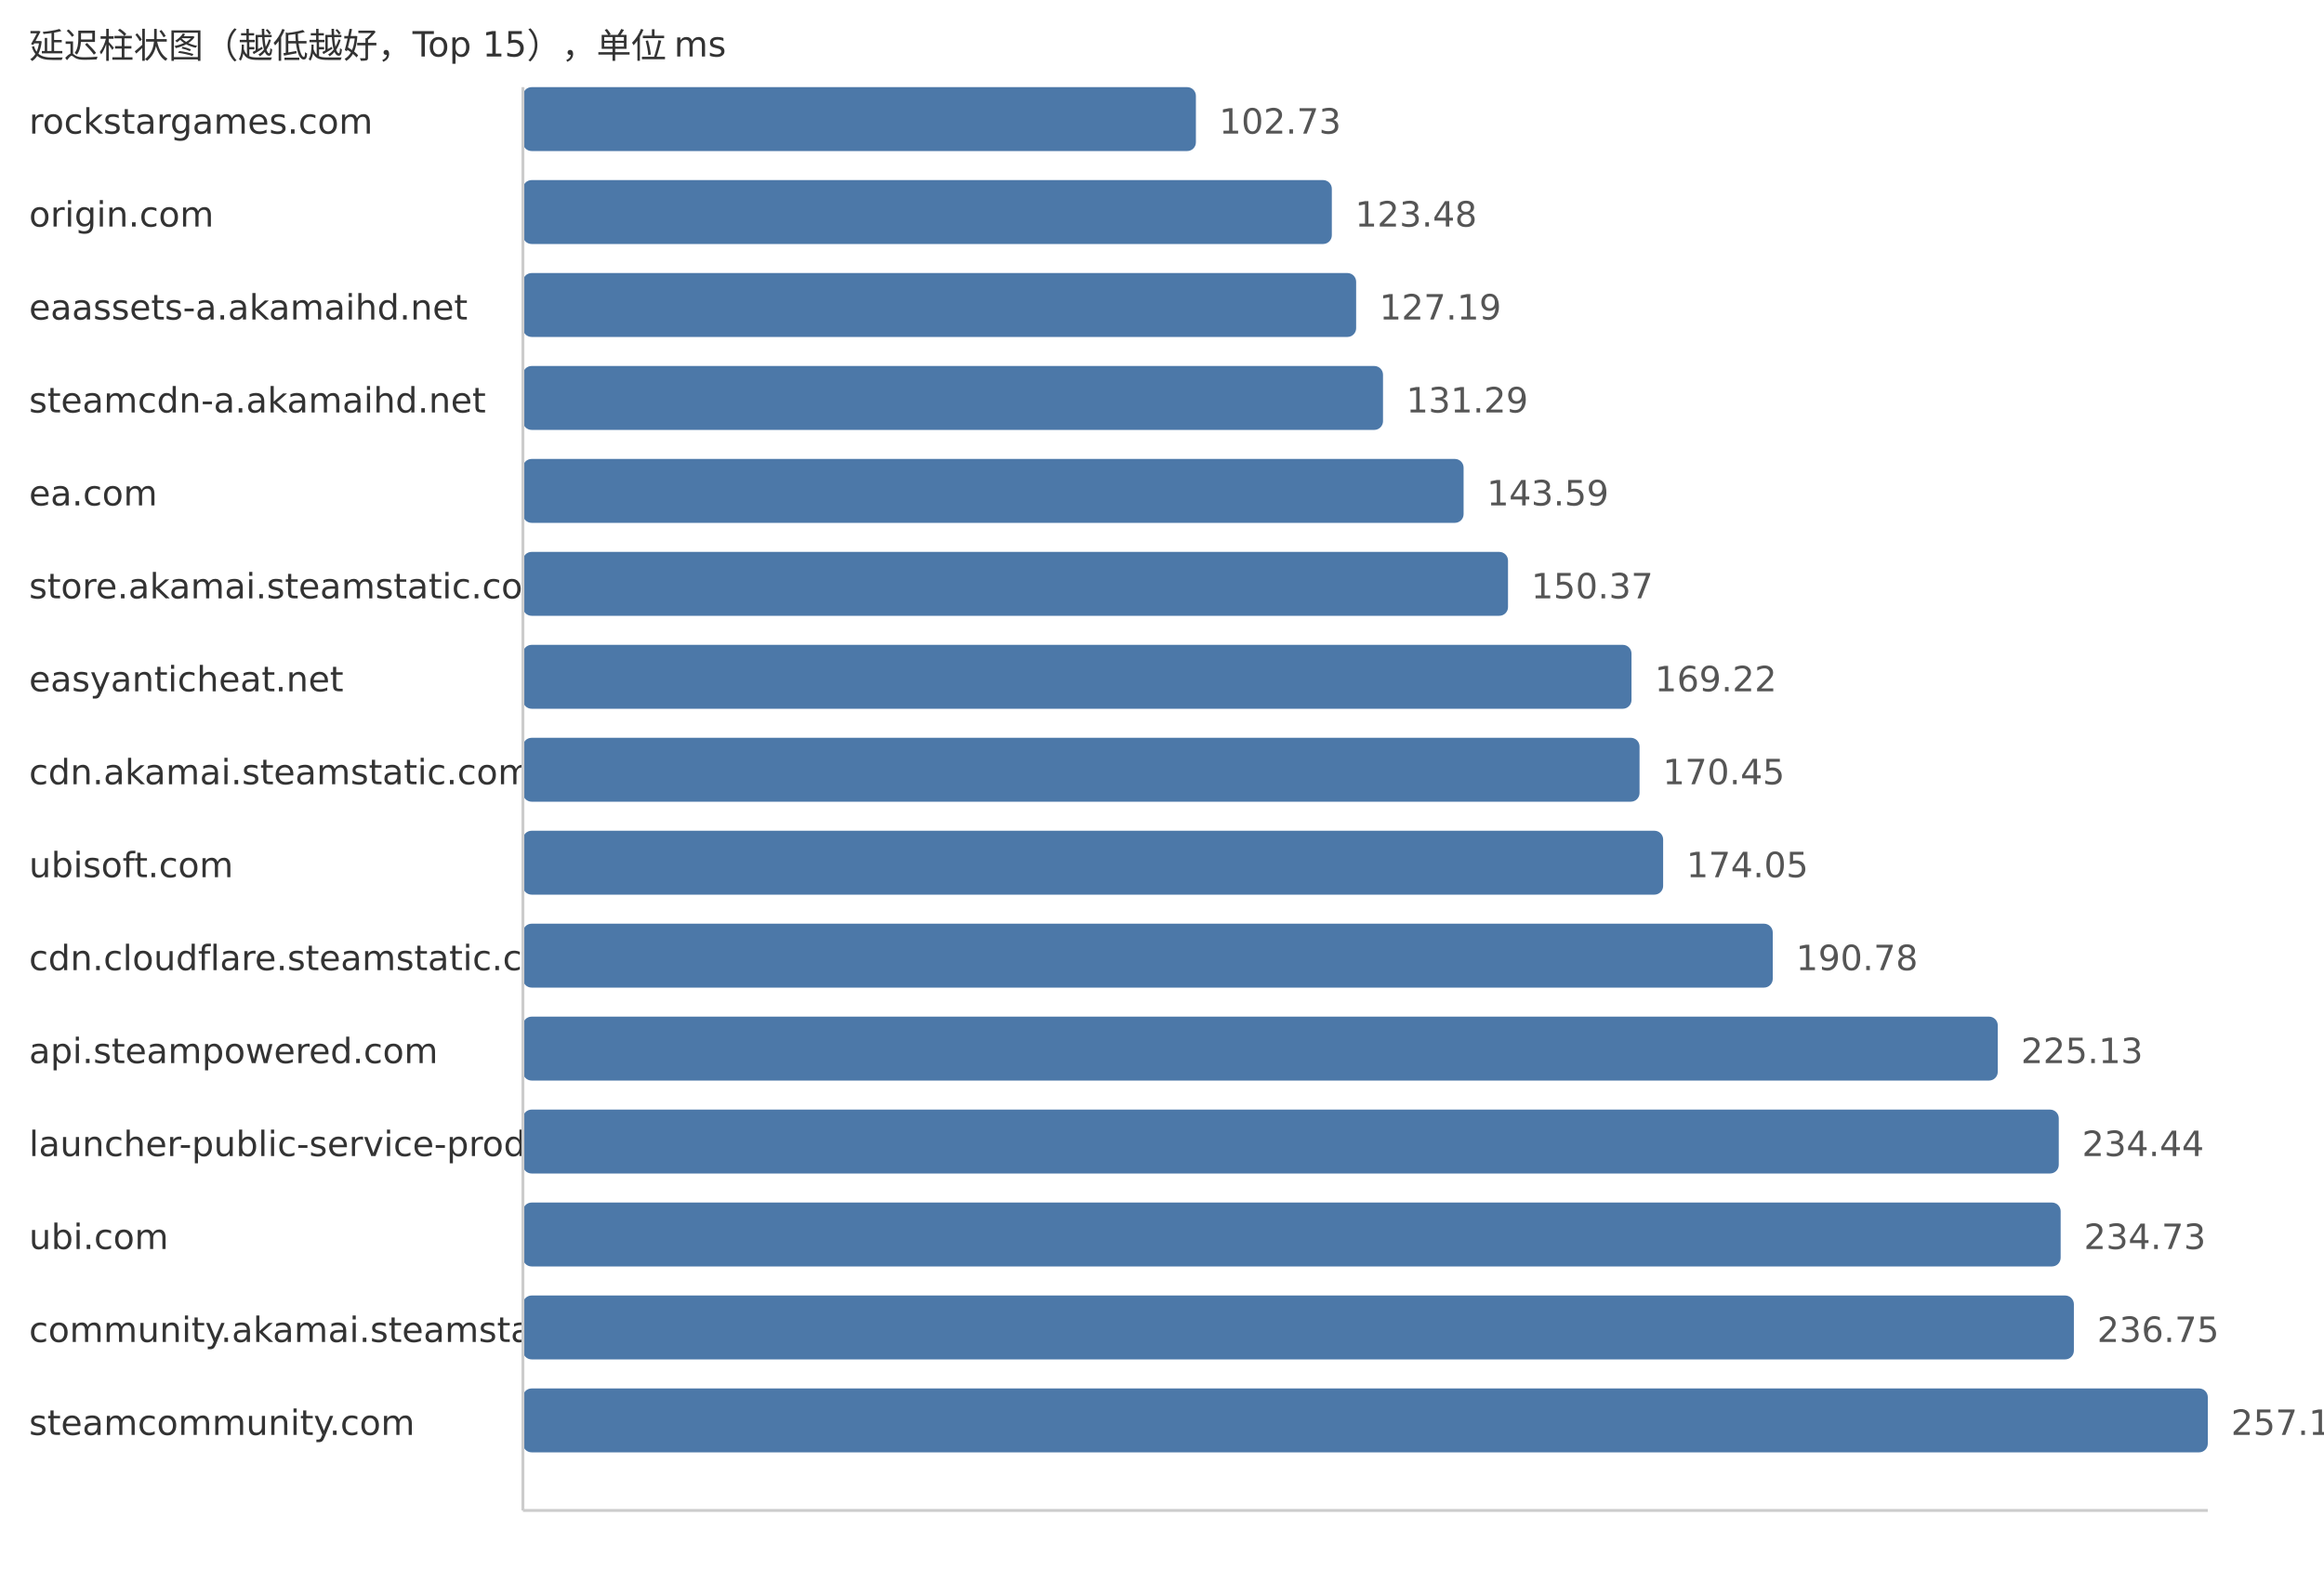
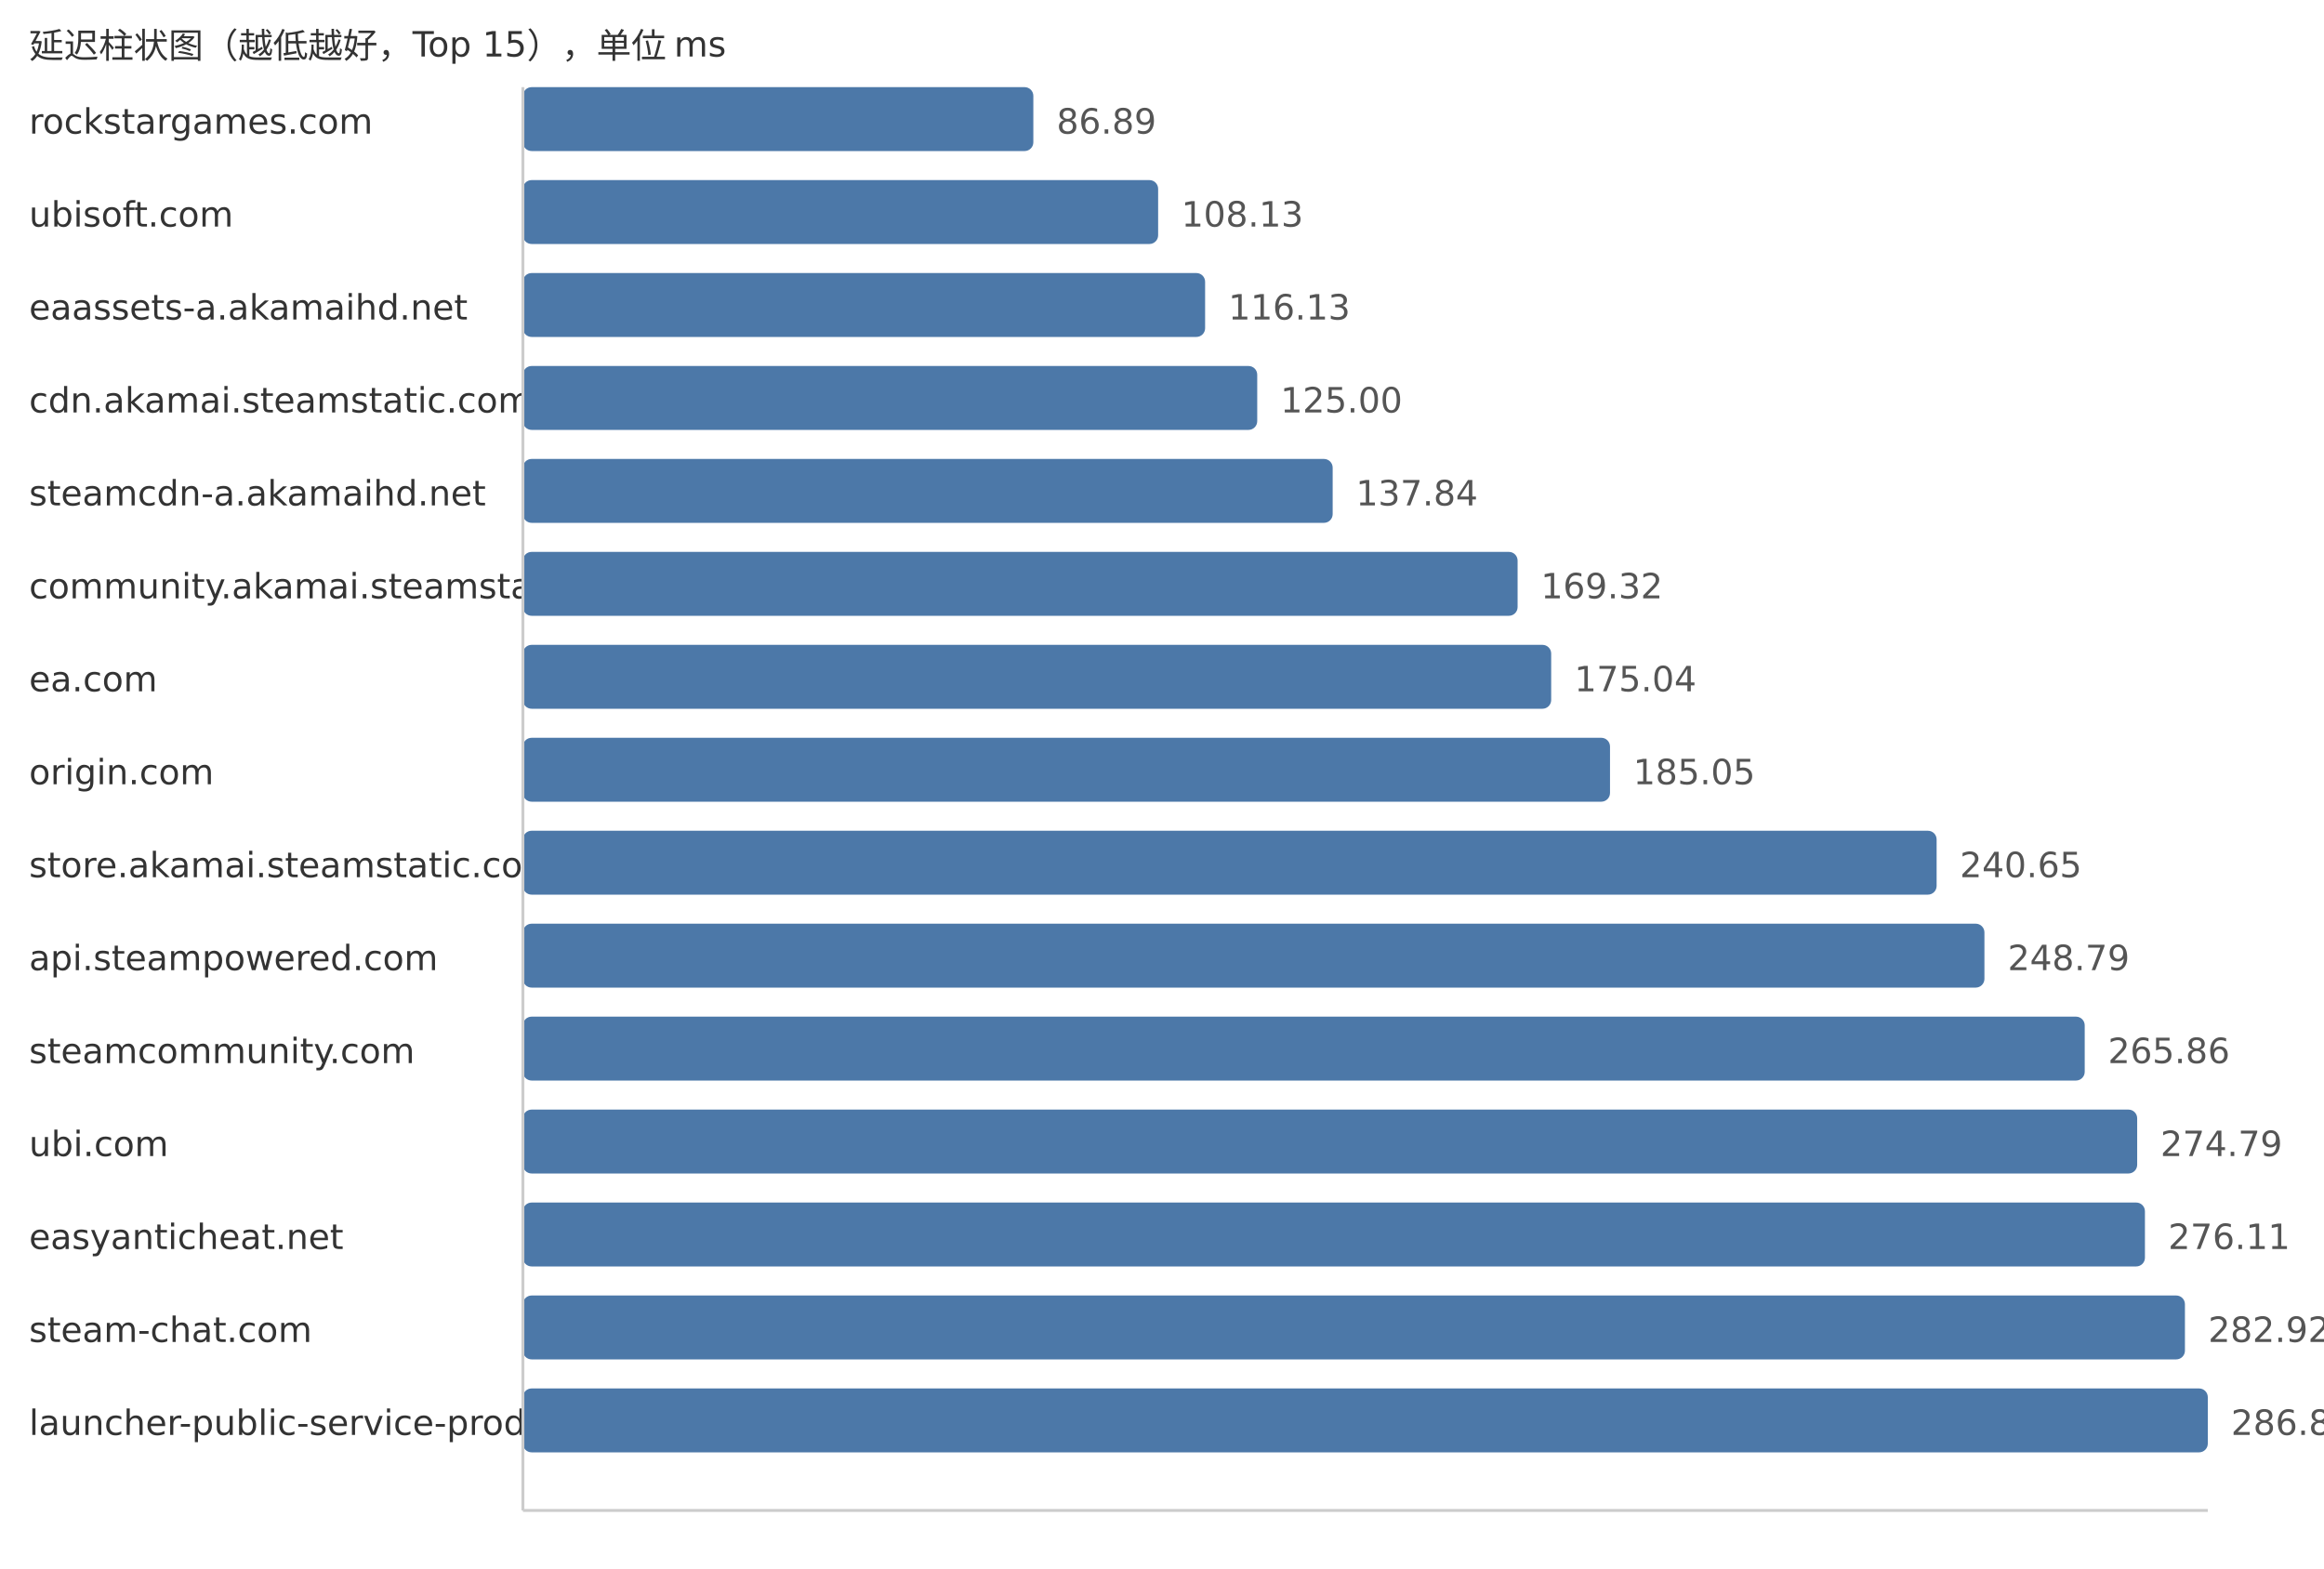
<svg xmlns="http://www.w3.org/2000/svg" width="800" height="540">
  <style> .label{font-family:DejaVu Sans,Verdana,Geneva,sans-serif;font-size:12px;fill:#333} .value{font-family:DejaVu Sans,Verdana,Geneva,sans-serif;font-size:12px;fill:#555} </style>
  <text x="10" y="20" class="label">延迟柱状图（越低越好，Top 15），单位 ms</text>
  <text x="10" y="46" class="label">rockstargames.com</text>
-   <rect x="180" y="30" width="231.67" height="22" fill="#4c78a8" rx="3" />
-   <text x="419.67" y="46" class="value">102.73</text>
-   <text x="10" y="78" class="label">origin.com</text>
-   <rect x="180" y="62" width="278.46" height="22" fill="#4c78a8" rx="3" />
-   <text x="466.46" y="78" class="value">123.48</text>
+   <rect x="180" y="30" width="175.71" height="22" fill="#4c78a8" rx="3" />
+   <text x="363.71" y="46" class="value">86.89</text>
+   <text x="10" y="78" class="label">ubisoft.com</text>
+   <rect x="180" y="62" width="218.67" height="22" fill="#4c78a8" rx="3" />
+   <text x="406.67" y="78" class="value">108.13</text>
  <text x="10" y="110" class="label">eaassets-a.akamaihd.net</text>
-   <rect x="180" y="94" width="286.83" height="22" fill="#4c78a8" rx="3" />
-   <text x="474.83" y="110" class="value">127.19</text>
-   <text x="10" y="142" class="label">steamcdn-a.akamaihd.net</text>
-   <rect x="180" y="126" width="296.08" height="22" fill="#4c78a8" rx="3" />
-   <text x="484.08" y="142" class="value">131.29</text>
-   <text x="10" y="174" class="label">ea.com</text>
-   <rect x="180" y="158" width="323.82" height="22" fill="#4c78a8" rx="3" />
-   <text x="511.82" y="174" class="value">143.59</text>
-   <text x="10" y="206" class="label">store.akamai.steamstatic.com</text>
-   <rect x="180" y="190" width="339.11" height="22" fill="#4c78a8" rx="3" />
-   <text x="527.11" y="206" class="value">150.37</text>
-   <text x="10" y="238" class="label">easyanticheat.net</text>
-   <rect x="180" y="222" width="381.62" height="22" fill="#4c78a8" rx="3" />
-   <text x="569.62" y="238" class="value">169.22</text>
-   <text x="10" y="270" class="label">cdn.akamai.steamstatic.com</text>
-   <rect x="180" y="254" width="384.39" height="22" fill="#4c78a8" rx="3" />
-   <text x="572.39" y="270" class="value">170.45</text>
-   <text x="10" y="302" class="label">ubisoft.com</text>
-   <rect x="180" y="286" width="392.51" height="22" fill="#4c78a8" rx="3" />
-   <text x="580.51" y="302" class="value">174.05</text>
-   <text x="10" y="334" class="label">cdn.cloudflare.steamstatic.com</text>
-   <rect x="180" y="318" width="430.24" height="22" fill="#4c78a8" rx="3" />
-   <text x="618.24" y="334" class="value">190.78</text>
-   <text x="10" y="366" class="label">api.steampowered.com</text>
-   <rect x="180" y="350" width="507.7" height="22" fill="#4c78a8" rx="3" />
-   <text x="695.7" y="366" class="value">225.13</text>
-   <text x="10" y="398" class="label">launcher-public-service-prod06.ol.epicgames.com</text>
-   <rect x="180" y="382" width="528.7" height="22" fill="#4c78a8" rx="3" />
-   <text x="716.7" y="398" class="value">234.44</text>
-   <text x="10" y="430" class="label">ubi.com</text>
-   <rect x="180" y="414" width="529.35" height="22" fill="#4c78a8" rx="3" />
-   <text x="717.35" y="430" class="value">234.73</text>
-   <text x="10" y="462" class="label">community.akamai.steamstatic.com</text>
-   <rect x="180" y="446" width="533.9" height="22" fill="#4c78a8" rx="3" />
-   <text x="721.9" y="462" class="value">236.75</text>
-   <text x="10" y="494" class="label">steamcommunity.com</text>
+   <rect x="180" y="94" width="234.84" height="22" fill="#4c78a8" rx="3" />
+   <text x="422.84" y="110" class="value">116.13</text>
+   <text x="10" y="142" class="label">cdn.akamai.steamstatic.com</text>
+   <rect x="180" y="126" width="252.78" height="22" fill="#4c78a8" rx="3" />
+   <text x="440.78" y="142" class="value">125.00</text>
+   <text x="10" y="174" class="label">steamcdn-a.akamaihd.net</text>
+   <rect x="180" y="158" width="278.75" height="22" fill="#4c78a8" rx="3" />
+   <text x="466.75" y="174" class="value">137.84</text>
+   <text x="10" y="206" class="label">community.akamai.steamstatic.com</text>
+   <rect x="180" y="190" width="342.41" height="22" fill="#4c78a8" rx="3" />
+   <text x="530.41" y="206" class="value">169.32</text>
+   <text x="10" y="238" class="label">ea.com</text>
+   <rect x="180" y="222" width="353.97" height="22" fill="#4c78a8" rx="3" />
+   <text x="541.97" y="238" class="value">175.04</text>
+   <text x="10" y="270" class="label">origin.com</text>
+   <rect x="180" y="254" width="374.22" height="22" fill="#4c78a8" rx="3" />
+   <text x="562.22" y="270" class="value">185.05</text>
+   <text x="10" y="302" class="label">store.akamai.steamstatic.com</text>
+   <rect x="180" y="286" width="486.65" height="22" fill="#4c78a8" rx="3" />
+   <text x="674.65" y="302" class="value">240.65</text>
+   <text x="10" y="334" class="label">api.steampowered.com</text>
+   <rect x="180" y="318" width="503.11" height="22" fill="#4c78a8" rx="3" />
+   <text x="691.11" y="334" class="value">248.79</text>
+   <text x="10" y="366" class="label">steamcommunity.com</text>
+   <rect x="180" y="350" width="537.63" height="22" fill="#4c78a8" rx="3" />
+   <text x="725.63" y="366" class="value">265.86</text>
+   <text x="10" y="398" class="label">ubi.com</text>
+   <rect x="180" y="382" width="555.69" height="22" fill="#4c78a8" rx="3" />
+   <text x="743.69" y="398" class="value">274.79</text>
+   <text x="10" y="430" class="label">easyanticheat.net</text>
+   <rect x="180" y="414" width="558.36" height="22" fill="#4c78a8" rx="3" />
+   <text x="746.36" y="430" class="value">276.11</text>
+   <text x="10" y="462" class="label">steam-chat.com</text>
+   <rect x="180" y="446" width="572.13" height="22" fill="#4c78a8" rx="3" />
+   <text x="760.13" y="462" class="value">282.92</text>
+   <text x="10" y="494" class="label">launcher-public-service-prod06.ol.epicgames.com</text>
  <rect x="180" y="478" width="580.0" height="22" fill="#4c78a8" rx="3" />
-   <text x="768.0" y="494" class="value">257.19</text>
+   <text x="768.0" y="494" class="value">286.81</text>
  <line x1="180" y1="30" x2="180" y2="520" stroke="#ccc" />
  <line x1="180" y1="520" x2="760" y2="520" stroke="#ccc" />
</svg>
